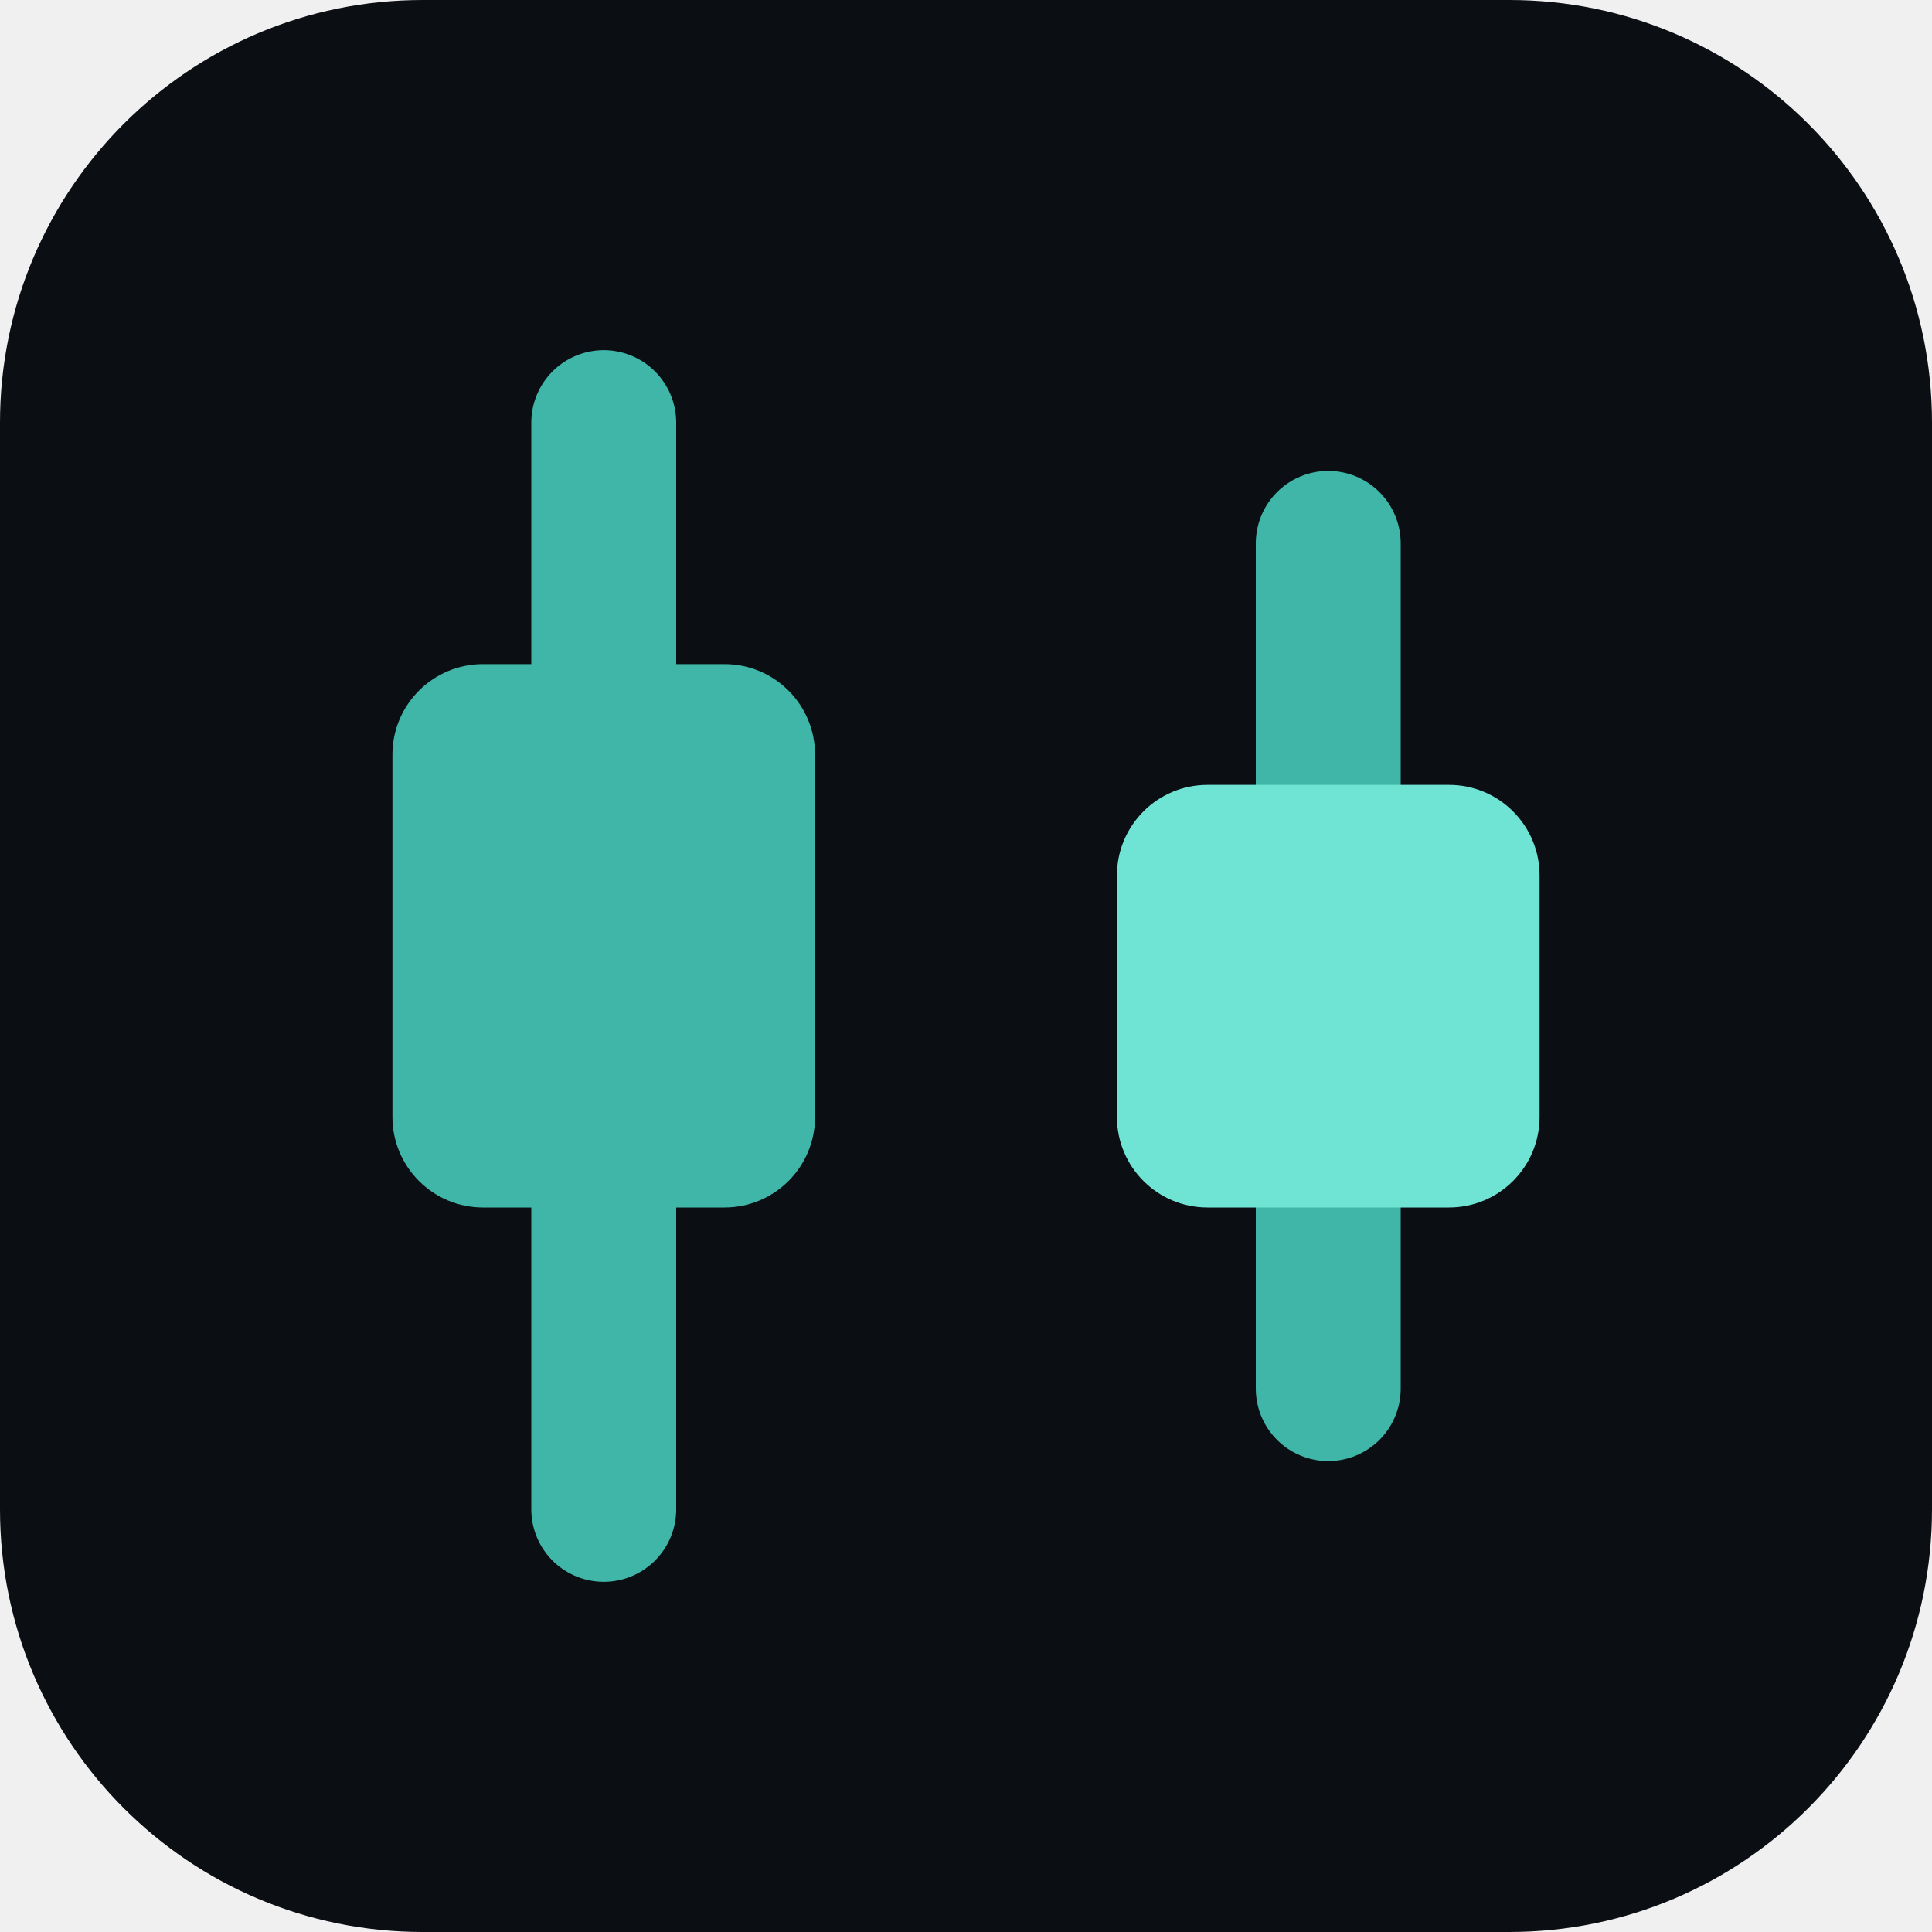
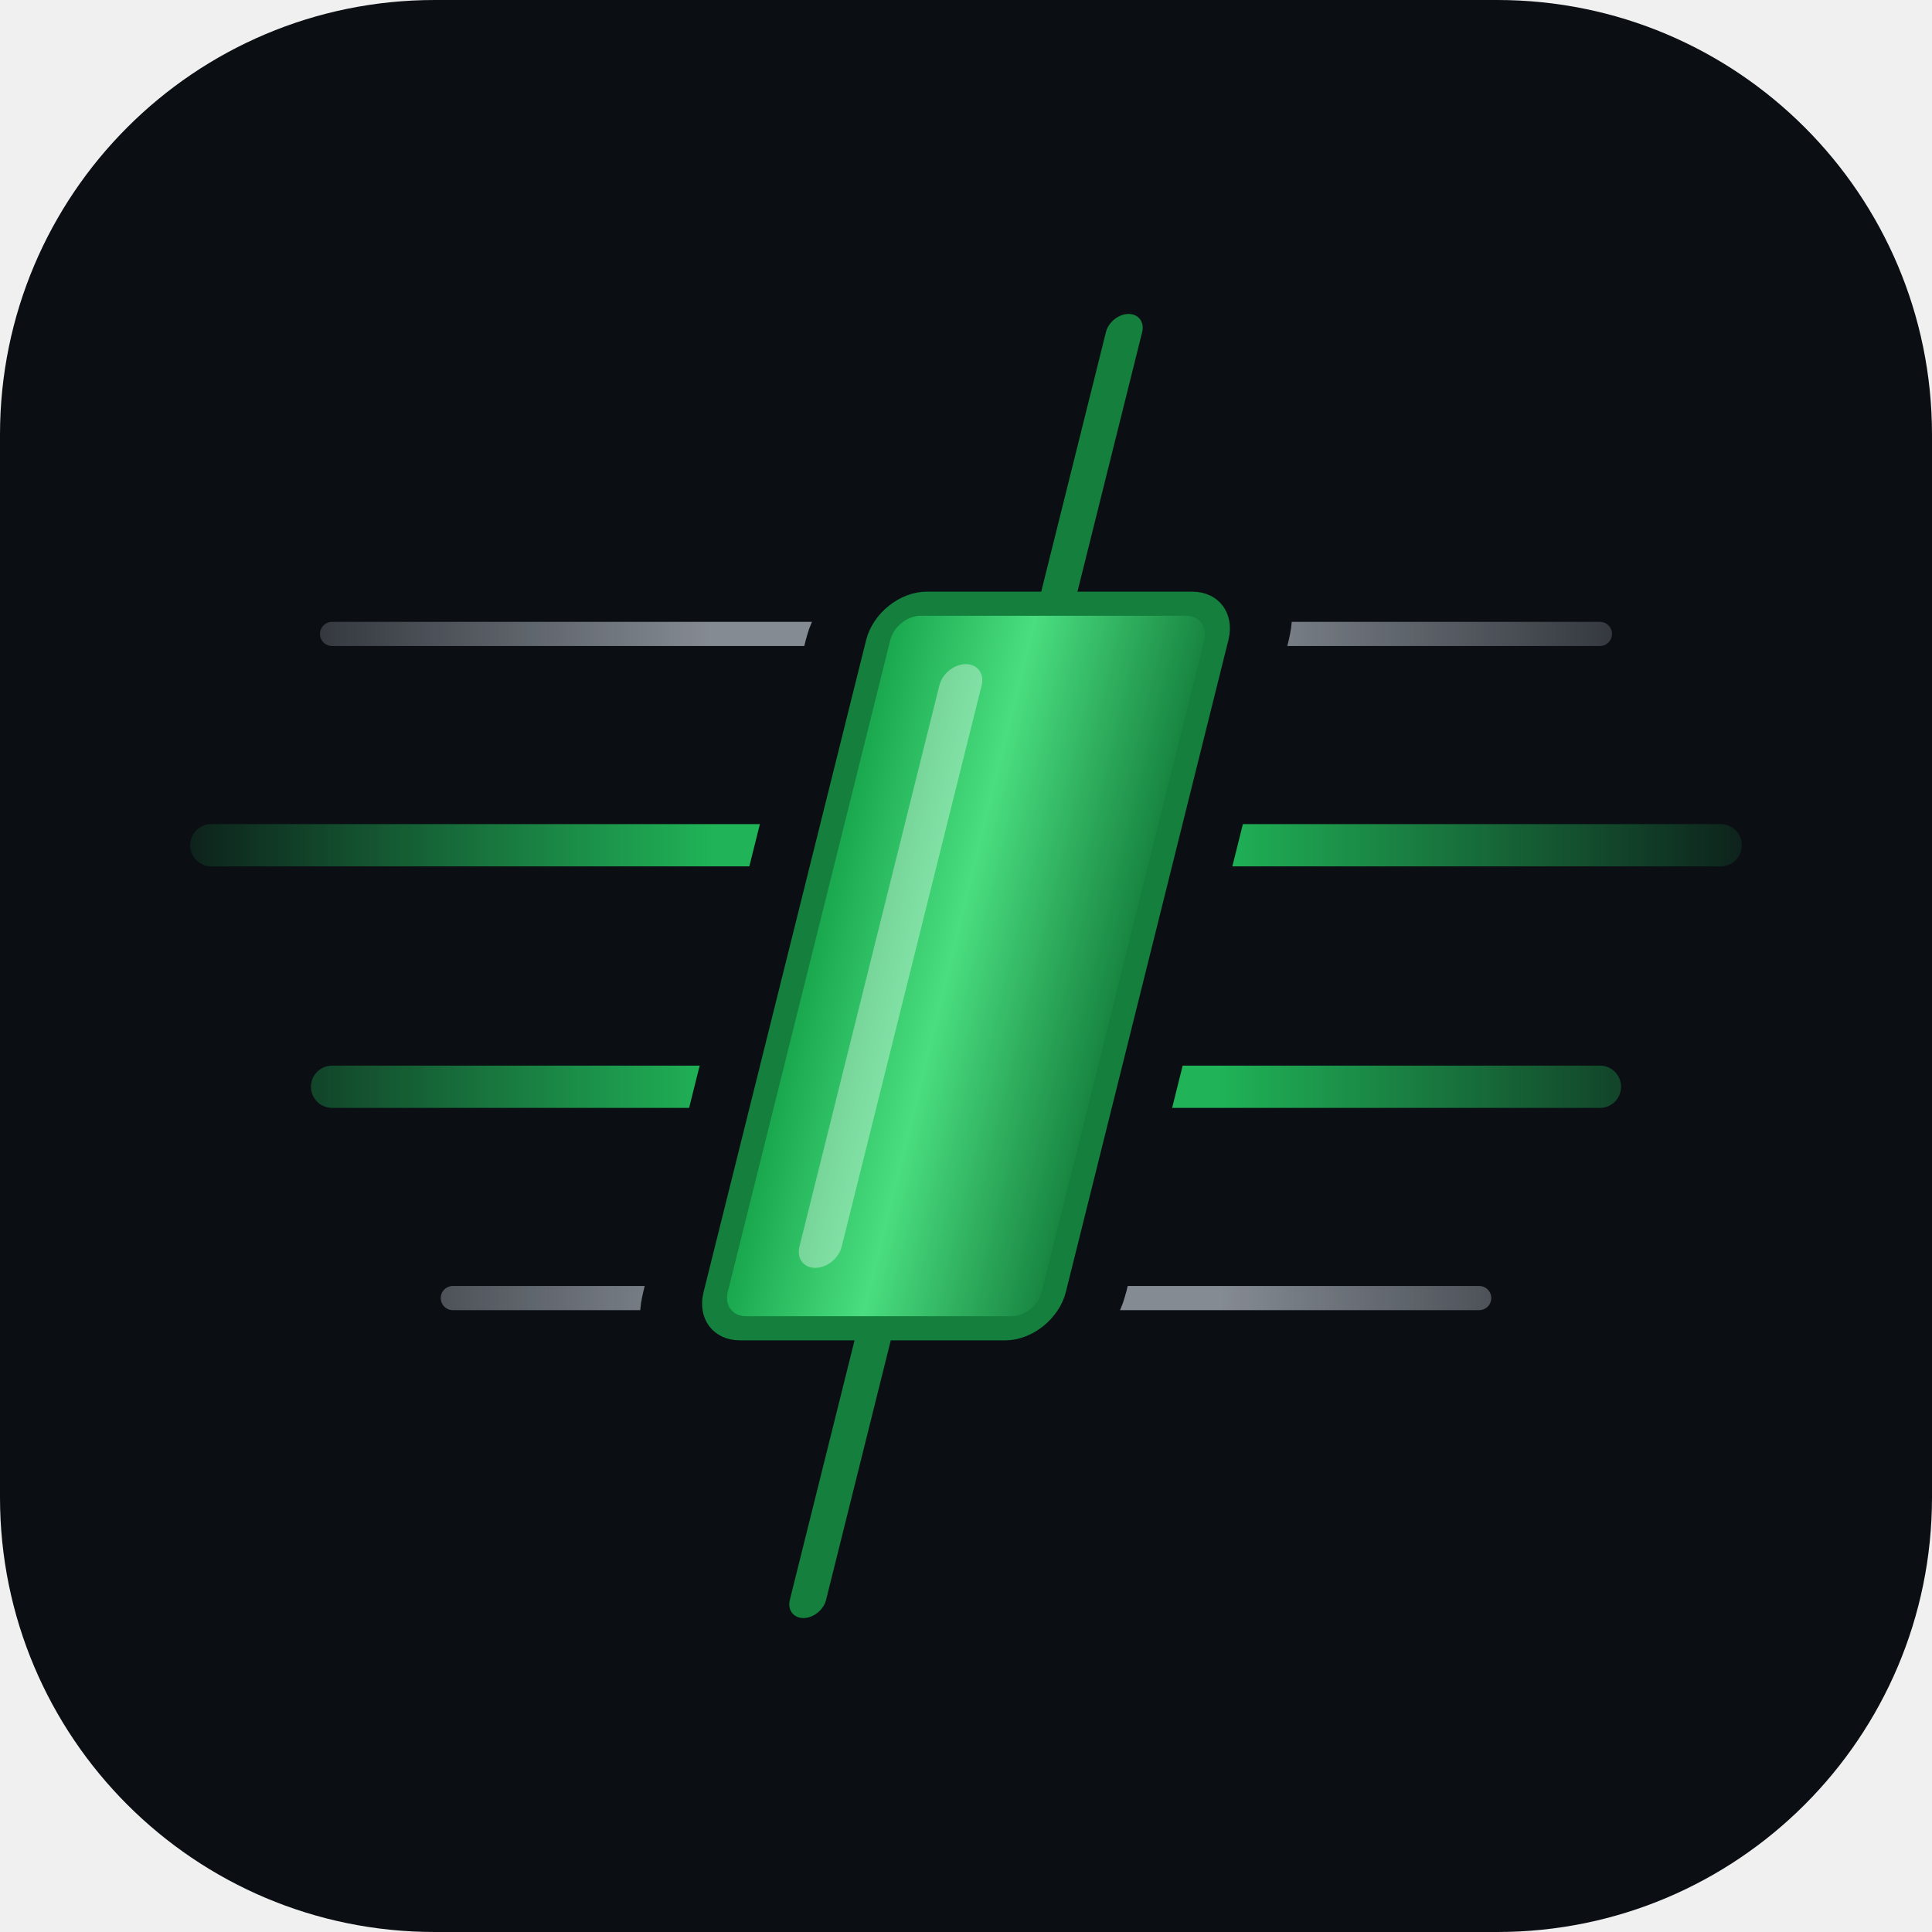
- <svg xmlns="http://www.w3.org/2000/svg" viewBox="0 0 32 32">
-   <rect width="32" height="32" rx="7" fill="#0b0e13" />
-   <g stroke="#3fb6a8" stroke-width="2.4" stroke-linecap="round">
-     <line x1="10" y1="7" x2="10" y2="25" />
-     <line x1="22" y1="9" x2="22" y2="23" />
+ <svg xmlns="http://www.w3.org/2000/svg" viewBox="0 0 320 320" width="320" height="320">
+   <defs>
+     <linearGradient id="streak" gradientUnits="userSpaceOnUse" x1="20" y1="0" x2="300" y2="0">
+       <stop offset="0" stop-color="#22c55e" stop-opacity="0" />
+       <stop offset="0.35" stop-color="#22c55e" stop-opacity="0.9" />
+       <stop offset="0.65" stop-color="#22c55e" stop-opacity="0.9" />
+       <stop offset="1" stop-color="#22c55e" stop-opacity="0" />
+     </linearGradient>
+     <linearGradient id="streakGrey" gradientUnits="userSpaceOnUse" x1="20" y1="0" x2="300" y2="0">
+       <stop offset="0" stop-color="#d7dee8" stop-opacity="0" />
+       <stop offset="0.35" stop-color="#d7dee8" stop-opacity="0.6" />
+       <stop offset="0.65" stop-color="#d7dee8" stop-opacity="0.6" />
+       <stop offset="1" stop-color="#d7dee8" stop-opacity="0" />
+     </linearGradient>
+     <linearGradient id="body" x1="0" y1="0" x2="1" y2="0">
+       <stop offset="0" stop-color="#16a34a" />
+       <stop offset="0.45" stop-color="#4ade80" />
+       <stop offset="1" stop-color="#15803d" />
+     </linearGradient>
+     <g id="candle">
+       <line x1="0" y1="-105" x2="0" y2="105" stroke="#15803d" stroke-width="6" stroke-linecap="round" />
+       <rect x="-28" y="-60" width="56" height="120" rx="6" fill="url(#body)" stroke="#15803d" stroke-width="4" />
+     </g>
+     <mask id="candleGap" maskUnits="userSpaceOnUse" x="0" y="0" width="320" height="300">
+       <rect width="320" height="300" fill="#fff" />
+       <g transform="translate(160 150) skewX(-14)" fill="#000" stroke="#000" stroke-linejoin="round" stroke-linecap="round">
+         <line x1="0" y1="-105" x2="0" y2="105" stroke-width="26" />
+         <rect x="-28" y="-60" width="56" height="120" rx="6" stroke-width="24" />
+       </g>
+     </mask>
+   </defs>
+   <rect width="320" height="320" rx="72" fill="#0b0f14" />
+   <g transform="translate(160 160) scale(1) translate(-160 -150)">
+     <g stroke-linecap="round" mask="url(#candleGap)">
+       <line x1="55" y1="95" x2="265" y2="95" stroke="url(#streakGrey)" stroke-width="4" />
+       <line x1="35" y1="130" x2="285" y2="130" stroke="url(#streak)" stroke-width="7" />
+       <line x1="55" y1="170" x2="265" y2="170" stroke="url(#streak)" stroke-width="7" />
+       <line x1="75" y1="205" x2="245" y2="205" stroke="url(#streakGrey)" stroke-width="4" />
+     </g>
+     <g transform="translate(160 150) skewX(-14)">
+       <use href="#candle" />
+       <rect x="-16" y="-50" width="7" height="100" rx="3.5" fill="#ffffff" opacity="0.35" />
+     </g>
  </g>
-   <rect x="6.5" y="11" width="7" height="9" rx="1.5" fill="#3fb6a8" />
-   <rect x="18.5" y="13" width="7" height="7" rx="1.5" fill="#6fe3d4" />
</svg>
